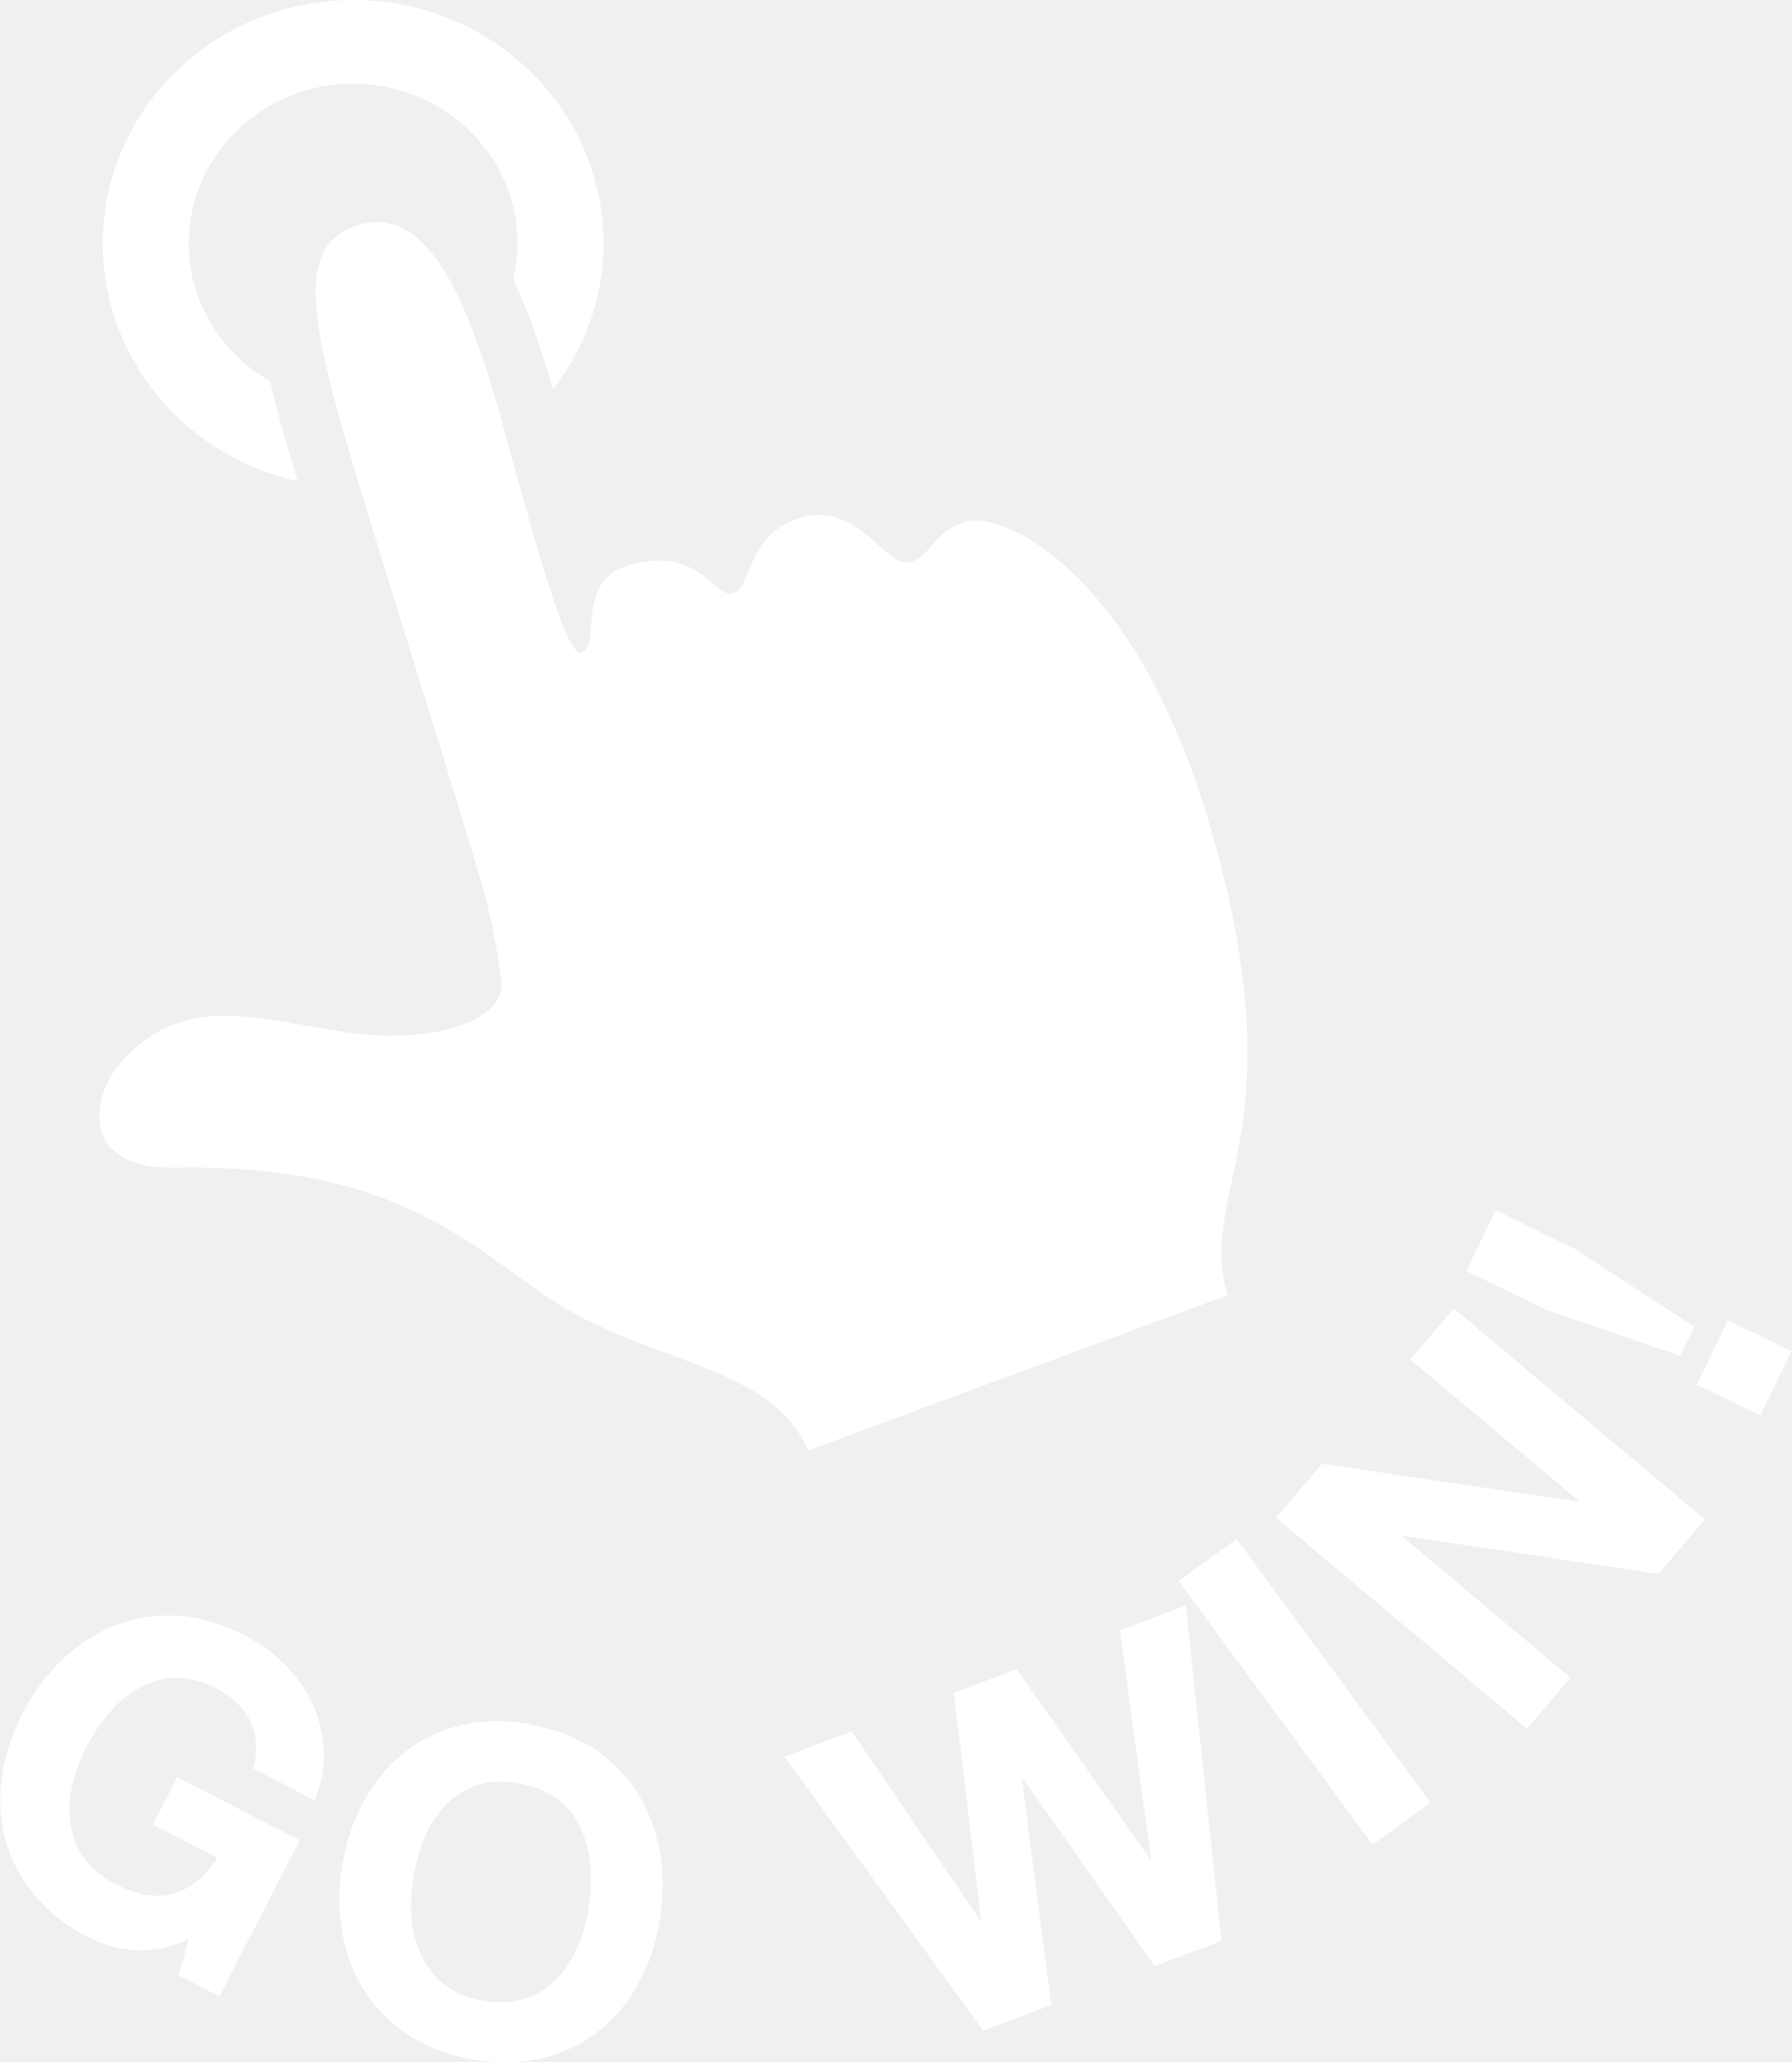
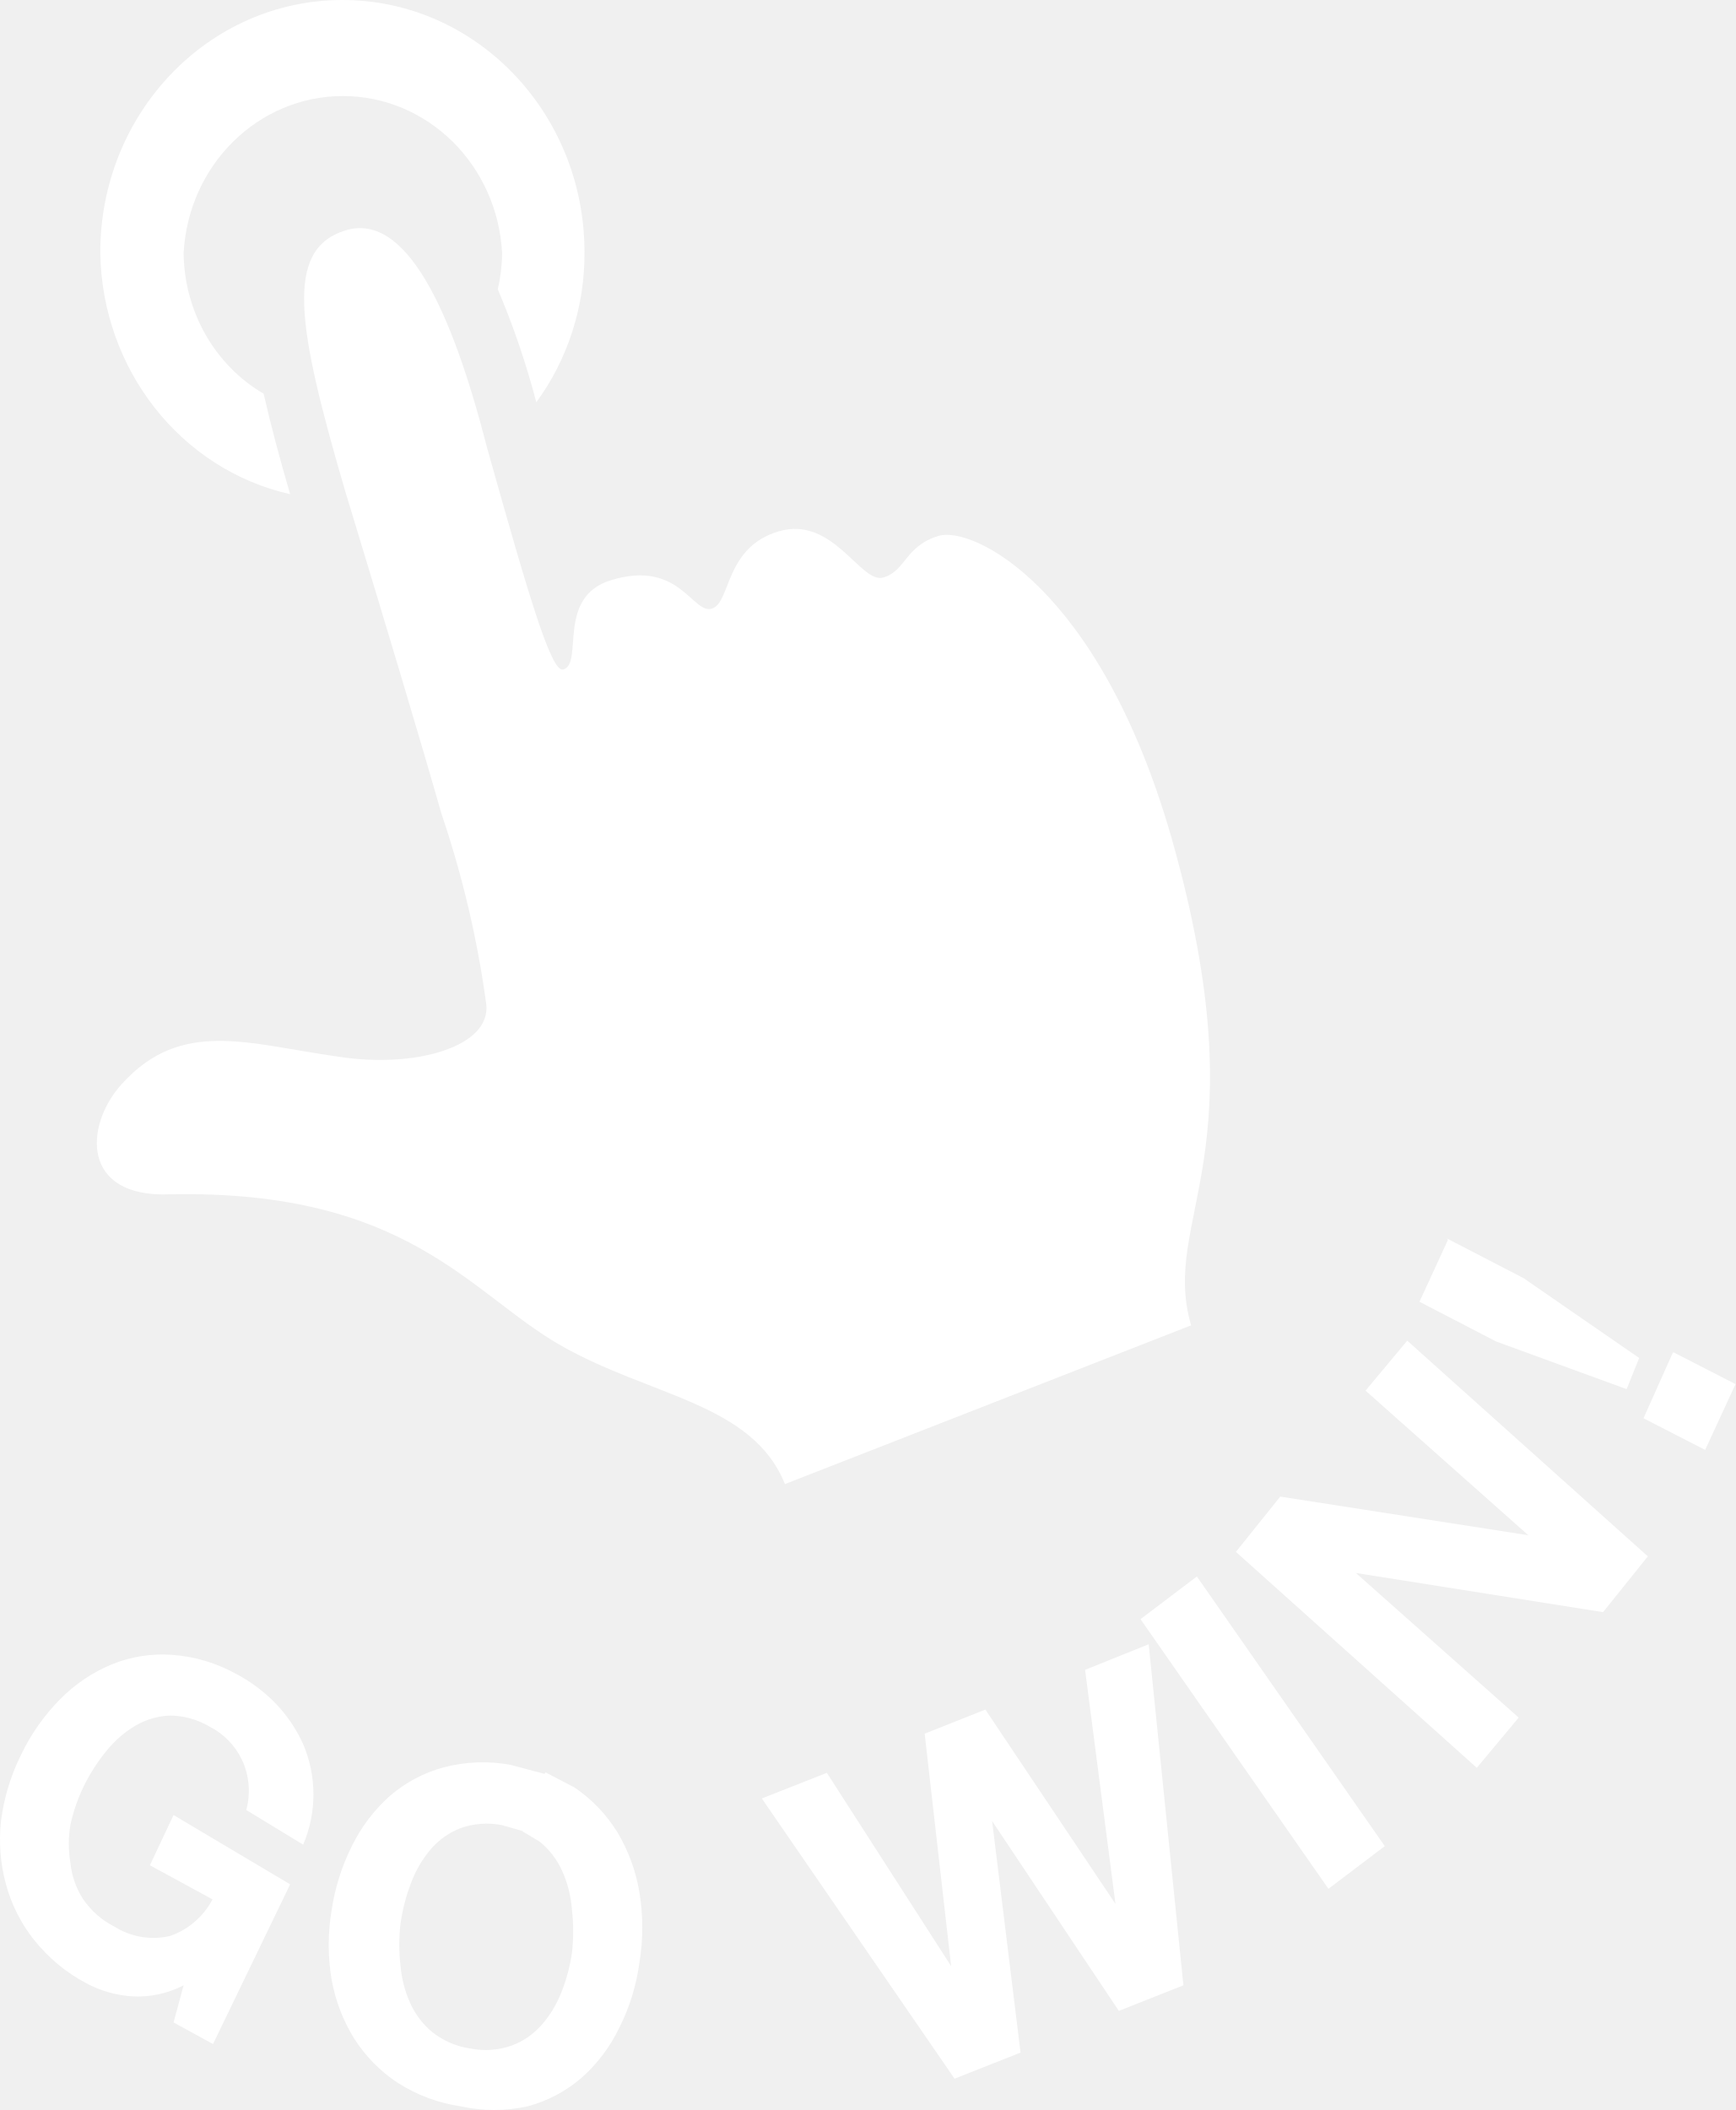
- <svg xmlns="http://www.w3.org/2000/svg" width="73px" height="84px" viewBox="0 0 73 84" version="1.1">
-   <defs />
-   <g id="landing" stroke="none" stroke-width="1" fill="none" fill-rule="evenodd">
-     <g transform="translate(-1132, -566)" id="Group" fill="#FFFFFF">
-       <g transform="translate(1005, 473)">
-         <g id="btn_default" transform="translate(96, 72)">
-           <path d="M43.123,40.596 C42.706,39.224 42.307,37.849 42.006,36.532 C40.031,35.394 38.688,33.324 38.688,30.932 C38.688,27.332 41.694,24.408 45.389,24.408 C49.083,24.408 52.09,27.335 52.09,30.932 C52.09,31.427 52.021,31.903 51.915,32.366 C52.556,33.741 53.074,35.288 53.528,36.861 C54.805,35.203 55.59,33.165 55.59,30.932 C55.59,25.444 51.025,21 45.389,21 C39.752,21 35.189,25.444 35.189,30.932 C35.189,35.657 38.584,39.592 43.123,40.596 Z M36.076,64.109 C38.591,61.463 41.413,62.5 45.19,63.059 C48.435,63.545 51.631,62.658 51.418,60.952 C51.082,58.191 50.609,56.957 49.533,53.381 C48.674,50.537 47.044,45.411 45.561,40.511 C43.575,33.955 43,30.911 45.644,30.151 C48.494,29.343 50.129,33.285 51.61,38.752 C53.296,44.974 54.183,47.721 54.68,47.576 C55.555,47.332 54.358,44.67 56.648,44.013 C59.51,43.203 60.063,45.381 60.865,45.162 C61.667,44.928 61.395,42.722 63.678,42.072 C65.972,41.427 67.124,44.177 68.07,43.903 C69.007,43.633 68.985,42.641 70.4,42.247 C71.817,41.837 77.148,44.161 80.199,54.309 C84.029,67.068 79.715,69.44 81.023,73.76 L63.928,80.088 C62.545,76.848 58.259,76.608 54.467,74.543 C50.647,72.45 48.052,68.371 38.096,68.569 C34.352,68.643 34.529,65.737 36.076,64.109 Z M40.952,87.609 C41.563,87.923 42.107,88.318 42.585,88.793 C43.063,89.268 43.441,89.8 43.721,90.388 C44,90.976 44.156,91.606 44.19,92.276 C44.223,92.947 44.101,93.634 43.822,94.338 L41.326,93.054 C41.51,92.316 41.465,91.667 41.191,91.109 C40.917,90.551 40.464,90.11 39.832,89.785 C39.244,89.482 38.686,89.338 38.16,89.352 C37.633,89.366 37.145,89.497 36.694,89.745 C36.244,89.993 35.836,90.328 35.47,90.752 C35.105,91.175 34.789,91.645 34.523,92.161 C34.268,92.656 34.079,93.166 33.955,93.693 C33.831,94.22 33.8,94.736 33.863,95.241 C33.925,95.745 34.104,96.216 34.398,96.652 C34.693,97.089 35.134,97.458 35.722,97.76 C36.588,98.205 37.368,98.332 38.063,98.141 C38.758,97.949 39.357,97.462 39.859,96.678 L37.229,95.325 L38.223,93.397 L43.215,95.965 L39.938,102.326 L38.274,101.47 L38.695,99.998 C37.924,100.352 37.194,100.501 36.507,100.446 C35.819,100.392 35.187,100.216 34.61,99.919 C33.7,99.451 32.963,98.874 32.397,98.187 C31.832,97.5 31.441,96.754 31.225,95.948 C31.009,95.142 30.958,94.299 31.074,93.421 C31.19,92.542 31.469,91.675 31.91,90.818 C32.363,89.939 32.916,89.192 33.57,88.576 C34.224,87.961 34.945,87.501 35.733,87.197 C36.521,86.894 37.361,86.77 38.252,86.825 C39.142,86.88 40.043,87.142 40.952,87.609 Z M52.983,93.867 L53.697,94.268 C54.115,94.59 54.434,94.985 54.653,95.451 C54.872,95.917 55.006,96.429 55.054,96.988 C55.101,97.546 55.082,98.112 54.995,98.687 C54.911,99.237 54.766,99.762 54.558,100.262 C54.35,100.761 54.072,101.196 53.726,101.568 C53.38,101.939 52.96,102.214 52.466,102.394 C51.972,102.573 51.399,102.611 50.746,102.509 C50.094,102.407 49.558,102.195 49.141,101.872 C48.723,101.55 48.404,101.159 48.184,100.699 C47.963,100.239 47.828,99.739 47.777,99.199 C47.727,98.659 47.743,98.114 47.827,97.564 C47.914,96.989 48.063,96.443 48.273,95.925 C48.484,95.407 48.763,94.96 49.111,94.582 C49.458,94.205 49.878,93.926 50.372,93.747 C50.866,93.568 51.439,93.529 52.092,93.632 L52.983,93.867 L52.983,93.867 Z M53.888,91.571 L52.458,91.21 C51.448,91.052 50.513,91.087 49.653,91.315 C48.792,91.544 48.038,91.926 47.389,92.463 C46.74,93 46.205,93.664 45.782,94.455 C45.36,95.246 45.074,96.131 44.926,97.109 C44.782,98.063 44.795,98.976 44.965,99.847 C45.136,100.719 45.452,101.504 45.913,102.202 C46.375,102.901 46.983,103.487 47.737,103.962 C48.49,104.437 49.372,104.754 50.382,104.912 C51.405,105.072 52.342,105.041 53.196,104.818 C54.049,104.595 54.799,104.221 55.446,103.696 C56.093,103.172 56.627,102.52 57.047,101.741 C57.468,100.962 57.751,100.096 57.895,99.142 C58.043,98.164 58.033,97.232 57.865,96.348 C57.696,95.465 57.382,94.667 56.922,93.957 C56.462,93.246 55.859,92.651 55.112,92.171 L53.888,91.571 L53.888,91.571 Z M79.311,86.407 L76.627,87.417 L77.897,96.731 L77.863,96.744 L72.427,88.998 L69.864,89.962 L70.972,99.218 L70.938,99.231 L65.699,91.53 L62.962,92.56 L71.059,103.723 L73.831,102.68 L72.636,93.457 L72.671,93.444 L78.049,101.093 L80.768,100.069 L79.311,86.407 L79.311,86.407 Z M81.382,83.696 L79.019,85.406 L86.921,96.144 L89.284,94.435 L81.382,83.696 L81.382,83.696 Z M90.235,74.305 L88.47,76.384 L95.328,82.147 L95.304,82.176 L84.869,80.626 L82.997,82.833 L93.219,91.424 L94.984,89.345 L88.14,83.593 L88.164,83.565 L98.572,85.117 L100.457,82.896 L90.235,74.305 L90.235,74.305 Z M101.403,74.785 L100.128,77.401 L102.719,78.663 L103.994,76.047 L101.403,74.785 L101.403,74.785 Z M91.942,70.307 L90.74,72.773 L93.97,74.346 L99.46,76.238 L100.037,75.055 L95.172,71.881 L91.942,70.307 L91.942,70.307 Z" id="ico_gowin" />
-         </g>
-       </g>
-     </g>
+ <svg xmlns="http://www.w3.org/2000/svg" version="1.1" x="0" y="0" width="51" height="62" viewBox="0, 0, 51, 62">
+   <g id="Layer_1" transform="translate(0, 0)">
+     <path d="M8.526,14.521 C8.228,13.503 7.959,12.499 7.747,11.569 C6.311,10.729 5.414,9.154 5.396,7.438 C5.533,4.848 7.588,2.822 10.076,2.822 C12.564,2.822 14.618,4.848 14.755,7.438 C14.752,7.796 14.709,8.152 14.628,8.5 C15.085,9.576 15.464,10.686 15.76,11.821 C16.691,10.549 17.189,8.992 17.176,7.393 C17.165,3.298 13.97,-0.012 10.041,0 C6.112,0.012 2.936,3.342 2.947,7.438 C3.004,10.862 5.314,13.796 8.526,14.521 z M3.571,31.861 C5.326,29.913 7.294,30.68 9.941,31.049 C12.207,31.403 14.444,30.754 14.288,29.5 C14.029,27.595 13.588,25.721 12.971,23.906 C12.377,21.811 11.23,18.003 10.14,14.418 C8.724,9.577 8.356,7.335 10.14,6.773 C11.923,6.213 13.269,9.091 14.302,13.119 C15.605,17.768 16.213,19.774 16.554,19.671 C17.162,19.495 16.327,17.532 17.969,17.044 C19.965,16.439 20.348,18.048 20.914,17.886 C21.48,17.724 21.282,16.085 22.883,15.613 C24.482,15.141 25.289,17.162 25.954,16.97 C26.62,16.779 26.592,16.042 27.583,15.746 C28.574,15.451 32.297,17.222 34.421,24.6 C37.097,34.016 34.081,35.756 35.001,38.944 L23.066,43.608 C22.104,41.217 19.102,41.04 16.454,39.52 C13.807,38 11.98,34.96 5.014,35.093 C2.367,35.211 2.48,33.07 3.571,31.861 z M6.968,49.201 C7.391,49.427 7.778,49.72 8.116,50.071 C8.443,50.414 8.711,50.813 8.909,51.252 C9.311,52.191 9.311,53.265 8.909,54.203 L7.237,53.185 C7.37,52.694 7.325,52.169 7.11,51.709 C6.904,51.285 6.572,50.943 6.161,50.736 C5.807,50.526 5.408,50.414 5,50.41 C4.643,50.421 4.293,50.523 3.981,50.706 C3.658,50.897 3.37,51.147 3.132,51.443 C2.872,51.759 2.648,52.107 2.466,52.476 C2.29,52.838 2.157,53.219 2.07,53.613 C2.006,53.989 2.006,54.374 2.07,54.749 C2.11,55.124 2.237,55.483 2.437,55.797 C2.674,56.144 2.99,56.423 3.358,56.609 C3.846,56.917 4.429,57.016 4.986,56.889 C5.522,56.71 5.973,56.324 6.246,55.811 L4.405,54.809 L5.1,53.333 L8.526,55.369 L6.26,60.062 L5.1,59.427 L5.396,58.336 C4.922,58.58 4.396,58.693 3.868,58.66 C3.404,58.627 2.951,58.497 2.537,58.276 C1.944,57.964 1.417,57.526 0.994,56.993 C0.613,56.512 0.332,55.954 0.172,55.354 C0.009,54.75 -0.039,54.119 0.031,53.495 C0.118,52.826 0.314,52.177 0.612,51.577 C0.905,50.96 1.298,50.402 1.772,49.924 C2.208,49.484 2.722,49.138 3.287,48.905 C3.846,48.679 4.445,48.583 5.043,48.625 C5.716,48.671 6.374,48.867 6.968,49.201 z M15.364,53.819 L15.86,54.115 C16.145,54.346 16.373,54.644 16.525,54.986 C16.683,55.343 16.779,55.728 16.808,56.121 C16.855,56.538 16.855,56.959 16.808,57.377 C16.75,57.777 16.646,58.167 16.497,58.542 C16.359,58.895 16.162,59.22 15.916,59.501 C15.674,59.774 15.373,59.981 15.039,60.106 C14.652,60.244 14.237,60.274 13.835,60.195 C13.43,60.14 13.044,59.977 12.716,59.722 C12.432,59.492 12.204,59.193 12.051,58.852 C11.896,58.503 11.799,58.129 11.768,57.745 C11.722,57.343 11.722,56.937 11.768,56.534 C11.826,56.12 11.93,55.714 12.08,55.325 C12.215,54.962 12.411,54.628 12.659,54.336 C12.899,54.058 13.201,53.845 13.538,53.716 C13.925,53.579 14.339,53.549 14.741,53.627 L15.364,53.805 z M16.001,52.123 L14.996,51.857 C14.347,51.738 13.682,51.763 13.042,51.931 C12.461,52.086 11.919,52.373 11.456,52.772 C10.995,53.183 10.615,53.684 10.338,54.247 C10.042,54.839 9.842,55.477 9.743,56.137 C9.632,56.806 9.632,57.489 9.743,58.158 C9.853,58.778 10.079,59.37 10.408,59.9 C10.741,60.422 11.175,60.864 11.683,61.198 C12.248,61.561 12.88,61.797 13.538,61.892 C14.186,62.036 14.857,62.036 15.506,61.892 C16.081,61.739 16.617,61.457 17.077,61.065 C17.541,60.657 17.922,60.155 18.195,59.59 C18.498,58.991 18.699,58.342 18.79,57.671 C18.902,56.987 18.902,56.289 18.79,55.606 C18.686,54.976 18.464,54.375 18.14,53.834 C17.813,53.308 17.384,52.861 16.878,52.521 L16.03,52.079 z M33.755,48.315 L31.886,49.067 L32.779,55.945 L28.956,50.234 L27.172,50.942 L27.95,57.774 L24.298,52.093 L22.387,52.846 L28.05,61.08 L29.989,60.313 L29.154,53.509 L32.878,59.088 L34.775,58.336 L33.755,48.315 z M35.171,46.323 L33.515,47.577 L39.037,55.501 L40.693,54.247 L35.171,46.323 z M41.359,39.387 L40.127,40.862 L44.912,45.112 L37.621,43.976 L36.318,45.6 L43.397,51.945 L44.628,50.47 L39.844,46.22 L47.107,47.371 L48.423,45.732 L41.345,39.387 z M49.159,39.742 L48.296,41.674 L50.107,42.604 L51,40.671 L49.188,39.742 z M42.548,36.436 L41.712,38.25 L43.963,39.417 L47.8,40.818 L48.168,39.903 L44.771,37.557 L42.519,36.391 z" fill="#FFFFFF" />
  </g>
</svg>
